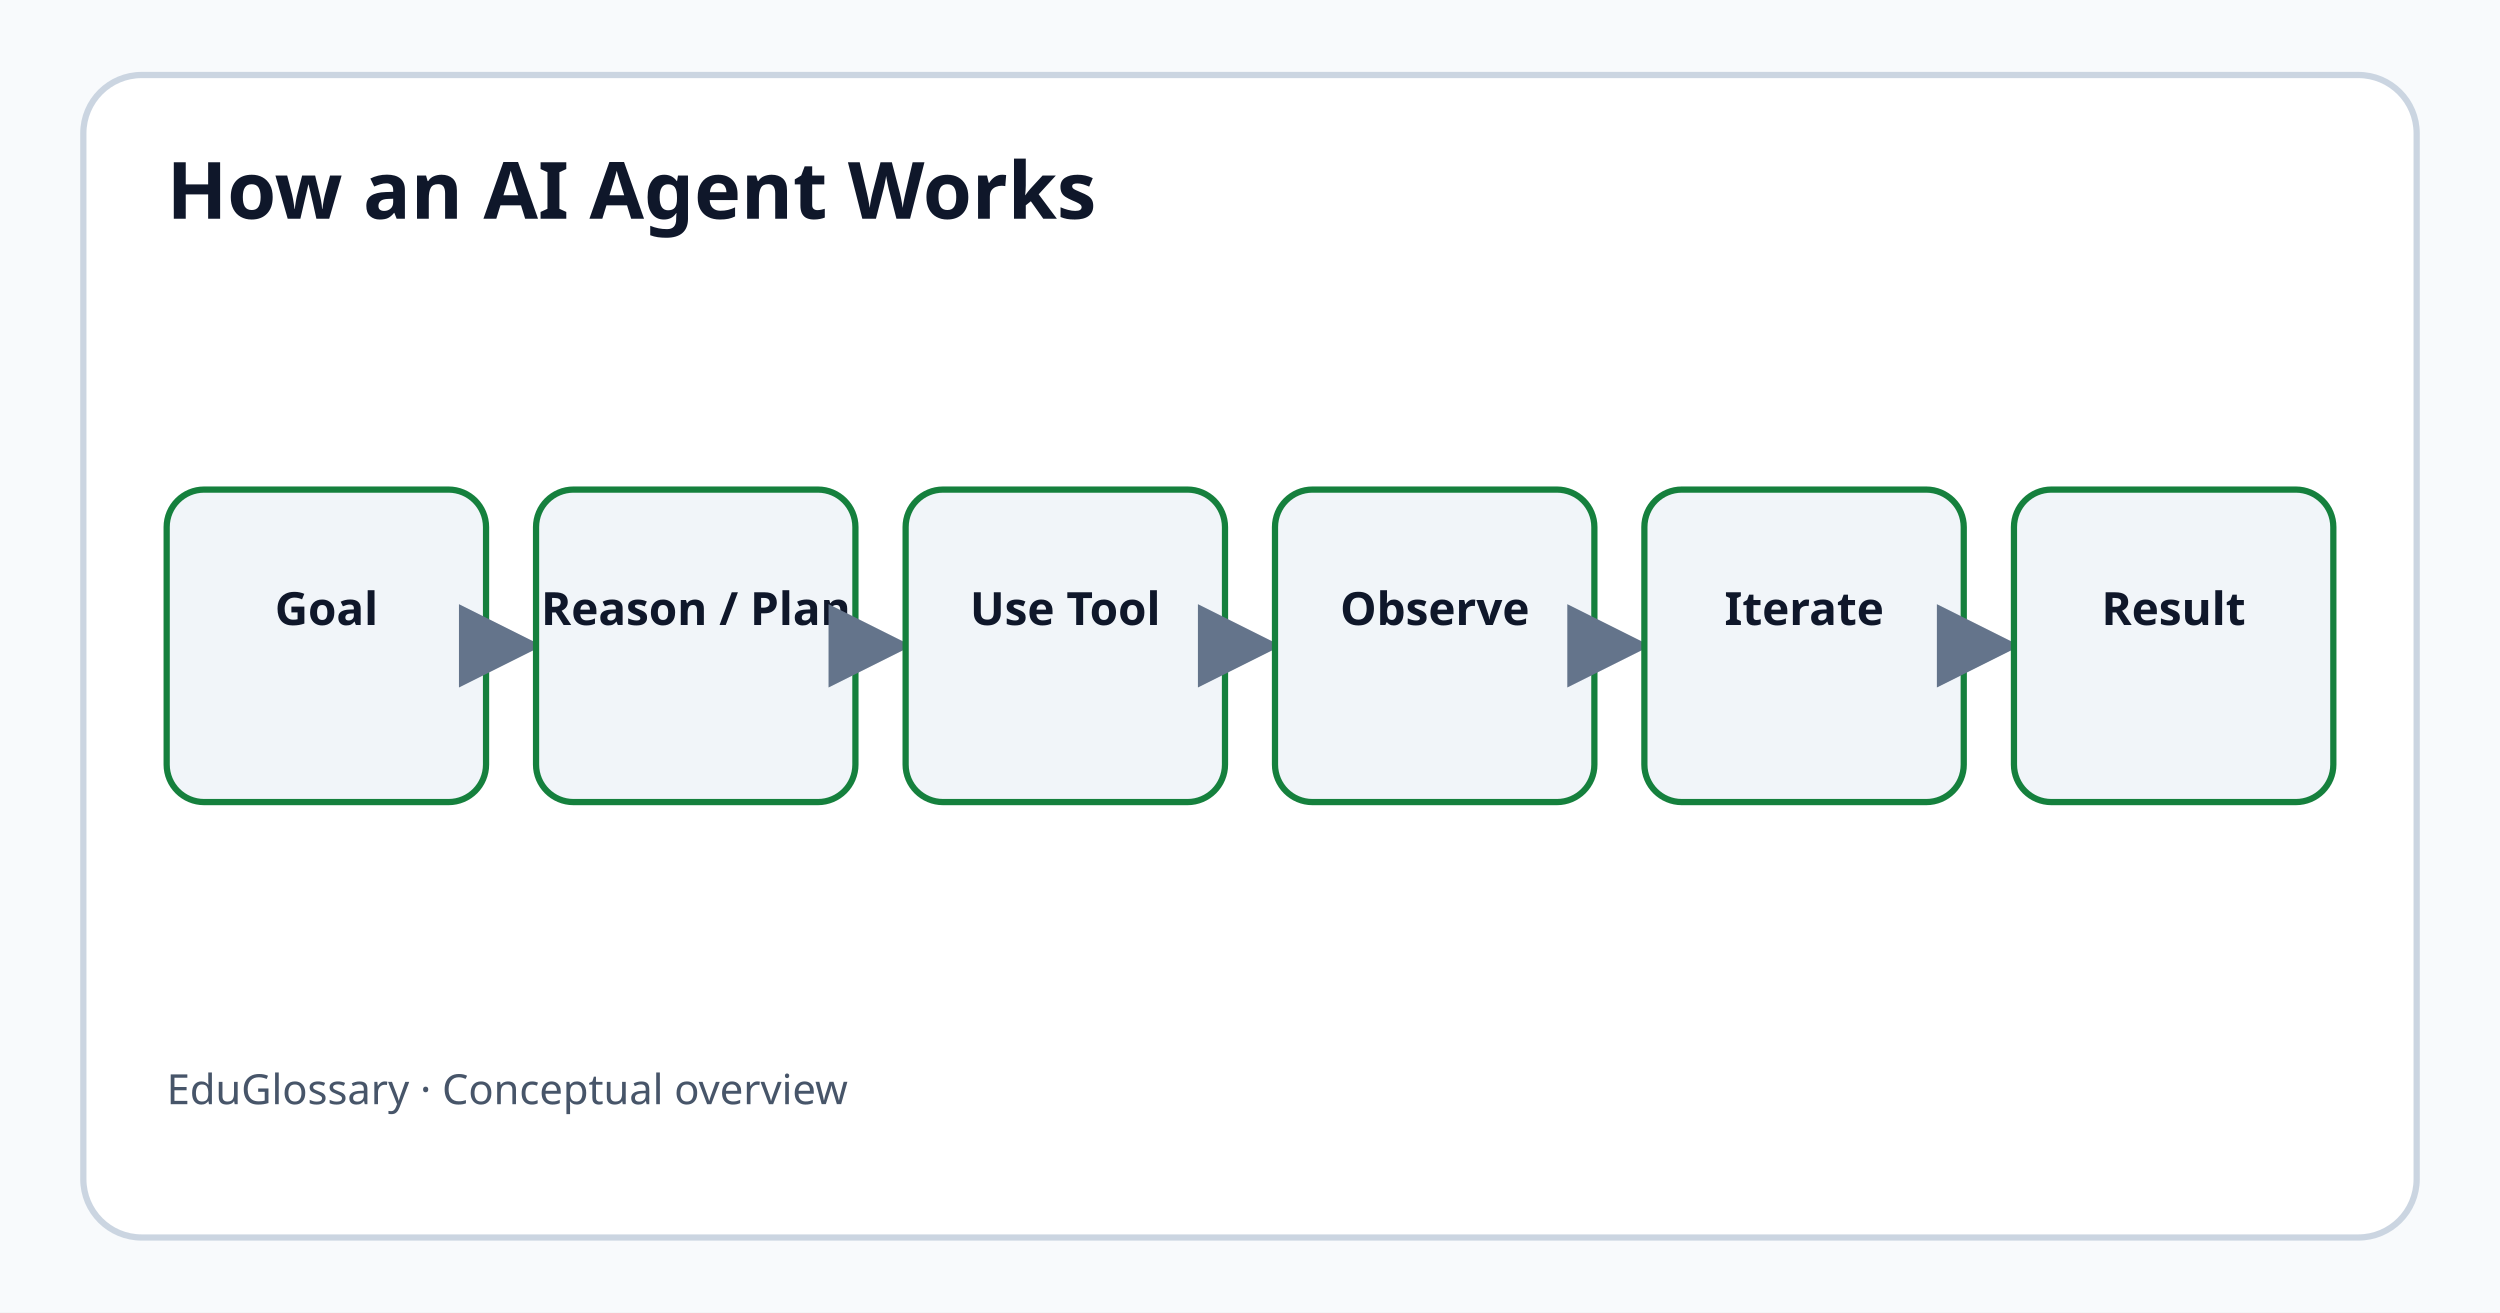
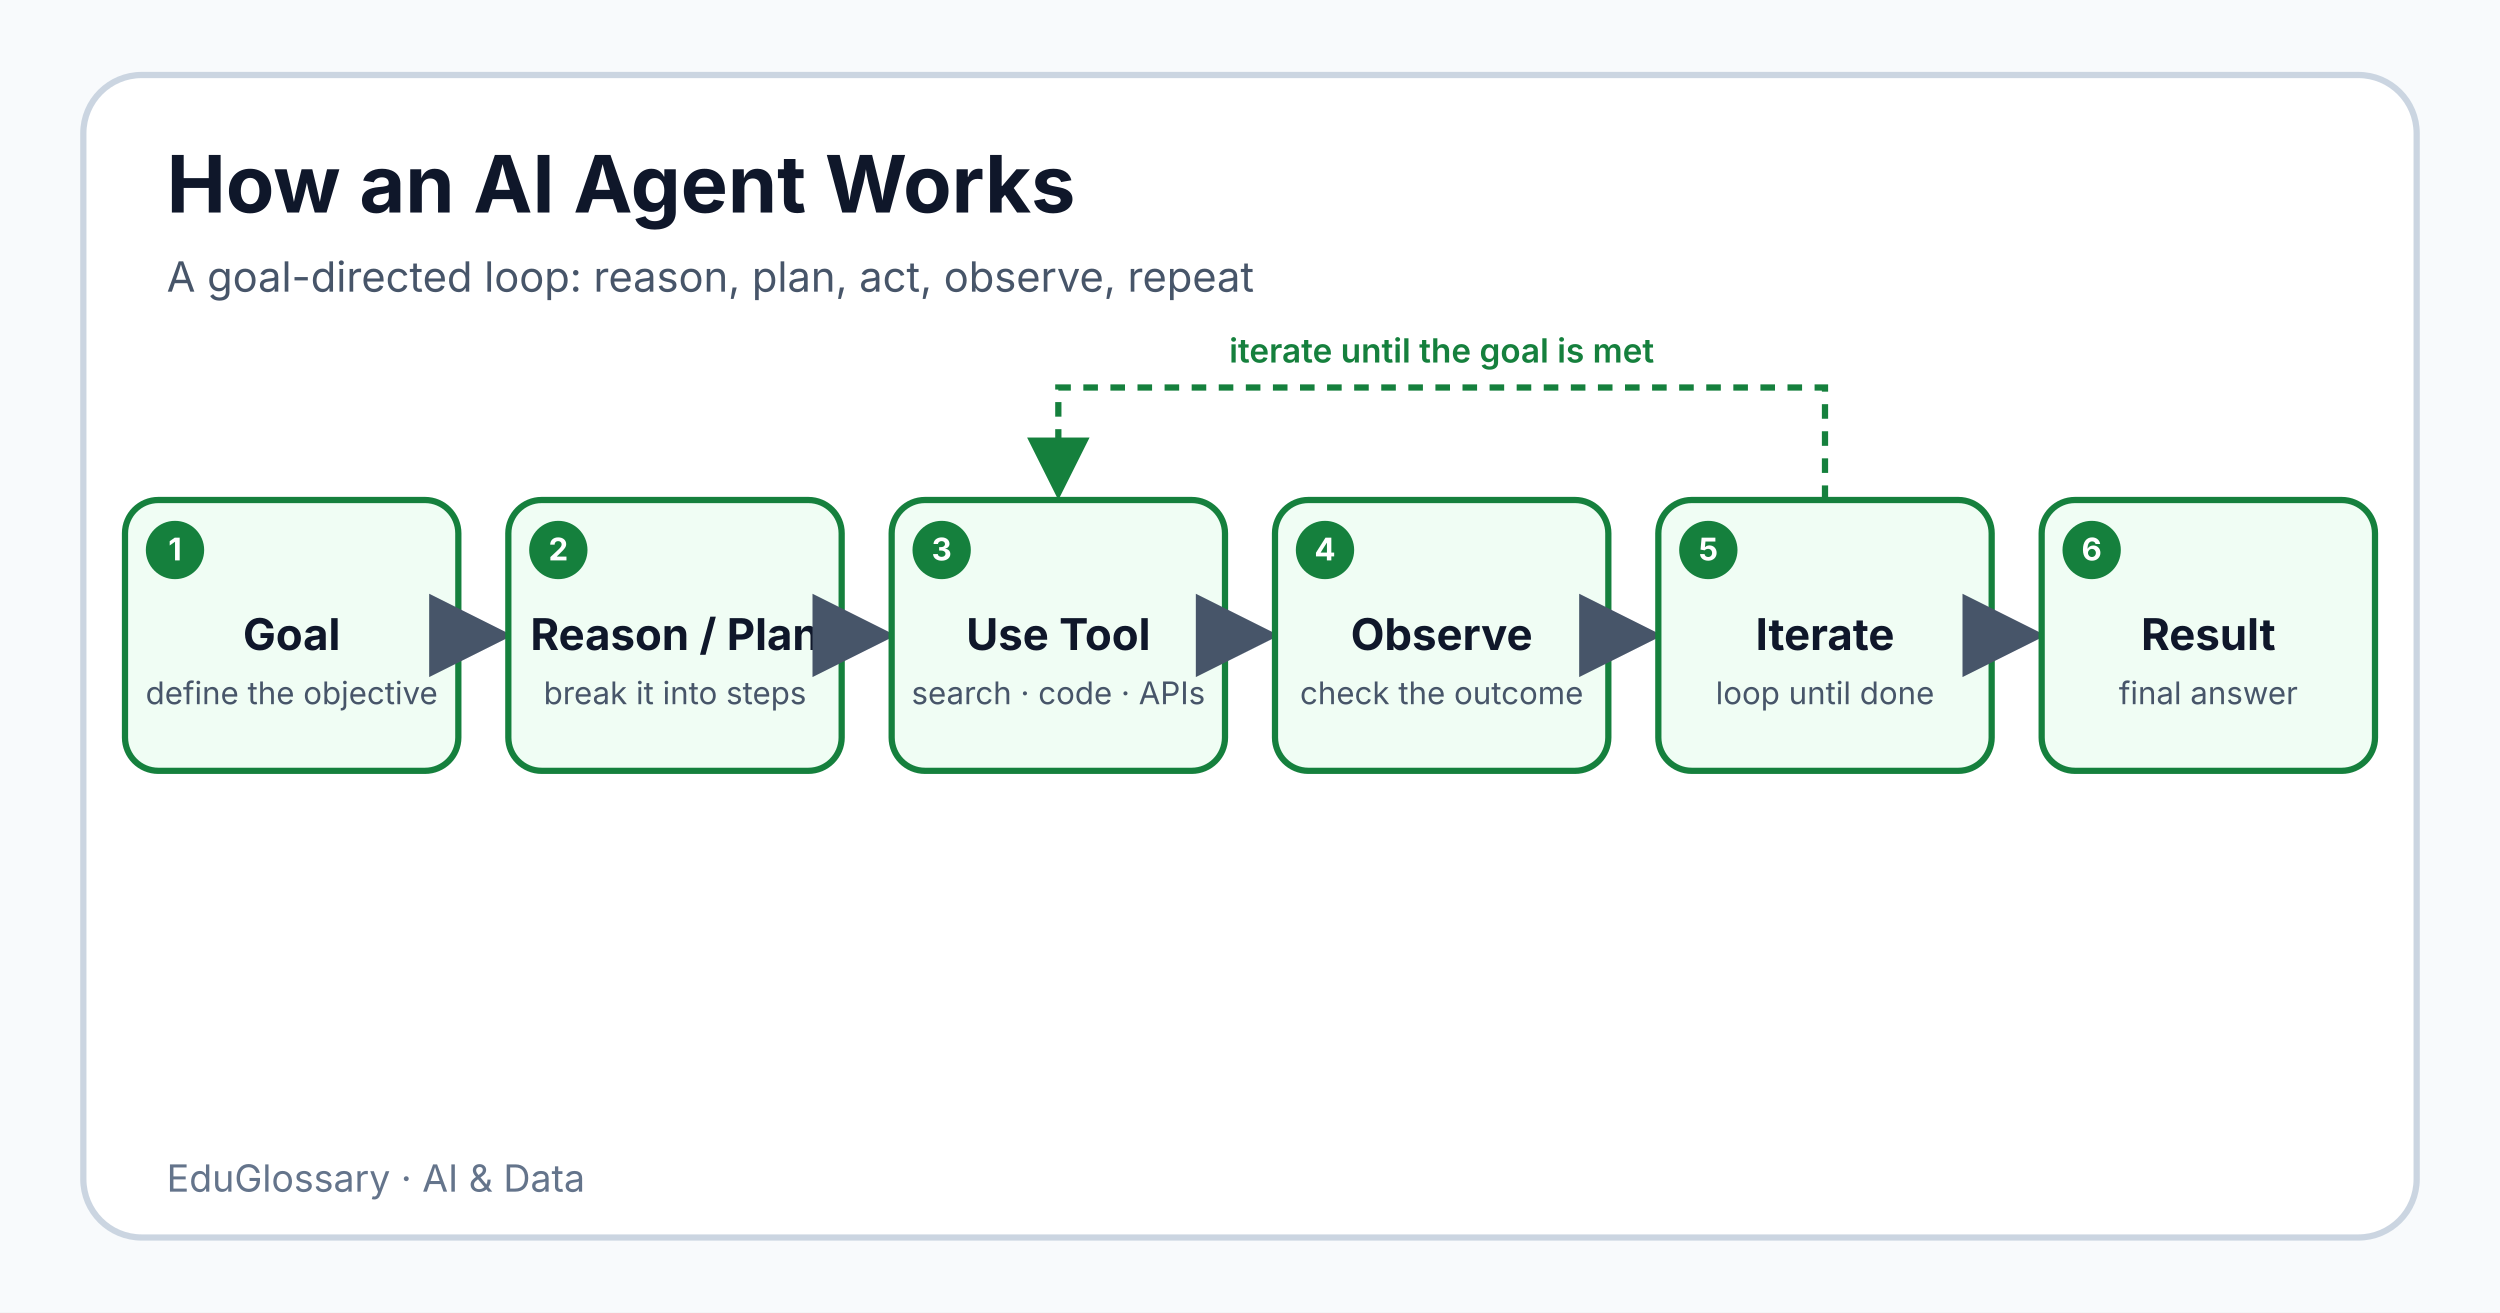
- <svg xmlns="http://www.w3.org/2000/svg" width="1200" height="630" viewBox="0 0 1200 630">
-   <rect width="1200" height="630" fill="#f8fafc" />
-   <rect x="40" y="36" width="1120" height="558" rx="28" fill="white" stroke="#cbd5e1" stroke-width="3" />
-   <text x="80" y="105" font-family="system-ui,sans-serif" font-size="38" font-weight="700" fill="#0f172a">How an AI Agent Works</text>
-   <rect x="80.0" y="235" width="153.3" height="150" rx="18" fill="#f1f5f9" stroke="#15803d" stroke-width="3" />
-   <text x="156.7" y="300" font-family="system-ui,sans-serif" font-size="22" font-weight="700" fill="#0f172a" text-anchor="middle">Goal</text>
-   <path d="M 238.3 310 L 252.3 310" stroke="#64748b" stroke-width="4" marker-end="url(#a)" />
-   <rect x="257.3" y="235" width="153.3" height="150" rx="18" fill="#f1f5f9" stroke="#15803d" stroke-width="3" />
-   <text x="334.0" y="300" font-family="system-ui,sans-serif" font-size="22" font-weight="700" fill="#0f172a" text-anchor="middle">Reason / Plan</text>
-   <path d="M 415.7 310 L 429.7 310" stroke="#64748b" stroke-width="4" marker-end="url(#a)" />
-   <rect x="434.7" y="235" width="153.3" height="150" rx="18" fill="#f1f5f9" stroke="#15803d" stroke-width="3" />
-   <text x="511.3" y="300" font-family="system-ui,sans-serif" font-size="22" font-weight="700" fill="#0f172a" text-anchor="middle">Use Tool</text>
-   <path d="M 593.0 310 L 607.0 310" stroke="#64748b" stroke-width="4" marker-end="url(#a)" />
-   <rect x="612.0" y="235" width="153.3" height="150" rx="18" fill="#f1f5f9" stroke="#15803d" stroke-width="3" />
-   <text x="688.7" y="300" font-family="system-ui,sans-serif" font-size="22" font-weight="700" fill="#0f172a" text-anchor="middle">Observe</text>
-   <path d="M 770.3 310 L 784.3 310" stroke="#64748b" stroke-width="4" marker-end="url(#a)" />
-   <rect x="789.3" y="235" width="153.3" height="150" rx="18" fill="#f1f5f9" stroke="#15803d" stroke-width="3" />
-   <text x="866.0" y="300" font-family="system-ui,sans-serif" font-size="22" font-weight="700" fill="#0f172a" text-anchor="middle">Iterate</text>
-   <path d="M 947.7 310 L 961.7 310" stroke="#64748b" stroke-width="4" marker-end="url(#a)" />
-   <rect x="966.7" y="235" width="153.3" height="150" rx="18" fill="#f1f5f9" stroke="#15803d" stroke-width="3" />
-   <text x="1043.3" y="300" font-family="system-ui,sans-serif" font-size="22" font-weight="700" fill="#0f172a" text-anchor="middle">Result</text>
+ <svg xmlns="http://www.w3.org/2000/svg" width="1200" height="630" viewBox="0 0 1200 630" role="img" aria-labelledby="title desc">
  <defs>
-     <marker id="a" markerWidth="10" markerHeight="10" refX="8" refY="5" orient="auto">
-       <path d="M0,0 L10,5 L0,10 z" fill="#64748b" />
+     <marker id="arrow" markerWidth="10" markerHeight="10" refX="8" refY="5" orient="auto">
+       <path d="M0,0 L10,5 L0,10 z" fill="#475569" />
+     </marker>
+     <marker id="arrowGreen" markerWidth="10" markerHeight="10" refX="8" refY="5" orient="auto">
+       <path d="M0,0 L10,5 L0,10 z" fill="#15803d" />
    </marker>
  </defs>
-   <text x="80" y="530" font-family="system-ui,sans-serif" font-size="20" fill="#475569">EduGlossary · Conceptual overview</text>
+   <rect width="1200" height="630" fill="#f8fafc" />
+   <rect x="40" y="36" width="1120" height="558" rx="28" fill="#ffffff" stroke="#cbd5e1" stroke-width="3" />
+   <text x="80" y="102" font-family="system-ui, -apple-system, 'Segoe UI', sans-serif" font-size="38" font-weight="700" fill="#0f172a">How an AI Agent Works</text>
+   <text x="80" y="140" font-family="system-ui, -apple-system, 'Segoe UI', sans-serif" font-size="20" fill="#475569">A goal-directed loop: reason, plan, act, observe, repeat</text>
+   <path d="M 876 240 V 186 H 508 V 234" fill="none" stroke="#15803d" stroke-width="3" stroke-dasharray="7 6" marker-end="url(#arrowGreen)" />
+   <text x="692" y="174" font-family="system-ui, -apple-system, 'Segoe UI', sans-serif" font-size="16" font-weight="600" fill="#15803d" text-anchor="middle">iterate until the goal is met</text>
+   <g>
+     <rect x="60" y="240" width="160" height="130" rx="16" fill="#f0fdf4" stroke="#15803d" stroke-width="3" />
+     <circle cx="84" cy="264" r="14" fill="#15803d" />
+     <text x="84" y="269" font-family="system-ui, -apple-system, 'Segoe UI', sans-serif" font-size="15" font-weight="700" fill="#ffffff" text-anchor="middle">1</text>
+     <text x="140" y="312" font-family="system-ui, -apple-system, 'Segoe UI', sans-serif" font-size="21" font-weight="700" fill="#0f172a" text-anchor="middle">Goal</text>
+     <text x="140" y="338" font-family="system-ui, -apple-system, 'Segoe UI', sans-serif" font-size="15" fill="#475569" text-anchor="middle">define the objective</text>
+   </g>
+   <path d="M 224 305 L 238 305" fill="none" stroke="#475569" stroke-width="4" marker-end="url(#arrow)" />
+   <g>
+     <rect x="244" y="240" width="160" height="130" rx="16" fill="#f0fdf4" stroke="#15803d" stroke-width="3" />
+     <circle cx="268" cy="264" r="14" fill="#15803d" />
+     <text x="268" y="269" font-family="system-ui, -apple-system, 'Segoe UI', sans-serif" font-size="15" font-weight="700" fill="#ffffff" text-anchor="middle">2</text>
+     <text x="324" y="312" font-family="system-ui, -apple-system, 'Segoe UI', sans-serif" font-size="21" font-weight="700" fill="#0f172a" text-anchor="middle">Reason / Plan</text>
+     <text x="324" y="338" font-family="system-ui, -apple-system, 'Segoe UI', sans-serif" font-size="15" fill="#475569" text-anchor="middle">break it into steps</text>
+   </g>
+   <path d="M 408 305 L 422 305" fill="none" stroke="#475569" stroke-width="4" marker-end="url(#arrow)" />
+   <g>
+     <rect x="428" y="240" width="160" height="130" rx="16" fill="#f0fdf4" stroke="#15803d" stroke-width="3" />
+     <circle cx="452" cy="264" r="14" fill="#15803d" />
+     <text x="452" y="269" font-family="system-ui, -apple-system, 'Segoe UI', sans-serif" font-size="15" font-weight="700" fill="#ffffff" text-anchor="middle">3</text>
+     <text x="508" y="312" font-family="system-ui, -apple-system, 'Segoe UI', sans-serif" font-size="21" font-weight="700" fill="#0f172a" text-anchor="middle">Use Tool</text>
+     <text x="508" y="338" font-family="system-ui, -apple-system, 'Segoe UI', sans-serif" font-size="15" fill="#475569" text-anchor="middle">search · code · APIs</text>
+   </g>
+   <path d="M 592 305 L 606 305" fill="none" stroke="#475569" stroke-width="4" marker-end="url(#arrow)" />
+   <g>
+     <rect x="612" y="240" width="160" height="130" rx="16" fill="#f0fdf4" stroke="#15803d" stroke-width="3" />
+     <circle cx="636" cy="264" r="14" fill="#15803d" />
+     <text x="636" y="269" font-family="system-ui, -apple-system, 'Segoe UI', sans-serif" font-size="15" font-weight="700" fill="#ffffff" text-anchor="middle">4</text>
+     <text x="692" y="312" font-family="system-ui, -apple-system, 'Segoe UI', sans-serif" font-size="21" font-weight="700" fill="#0f172a" text-anchor="middle">Observe</text>
+     <text x="692" y="338" font-family="system-ui, -apple-system, 'Segoe UI', sans-serif" font-size="15" fill="#475569" text-anchor="middle">check the outcome</text>
+   </g>
+   <path d="M 776 305 L 790 305" fill="none" stroke="#475569" stroke-width="4" marker-end="url(#arrow)" />
+   <g>
+     <rect x="796" y="240" width="160" height="130" rx="16" fill="#f0fdf4" stroke="#15803d" stroke-width="3" />
+     <circle cx="820" cy="264" r="14" fill="#15803d" />
+     <text x="820" y="269" font-family="system-ui, -apple-system, 'Segoe UI', sans-serif" font-size="15" font-weight="700" fill="#ffffff" text-anchor="middle">5</text>
+     <text x="876" y="312" font-family="system-ui, -apple-system, 'Segoe UI', sans-serif" font-size="21" font-weight="700" fill="#0f172a" text-anchor="middle">Iterate</text>
+     <text x="876" y="338" font-family="system-ui, -apple-system, 'Segoe UI', sans-serif" font-size="15" fill="#475569" text-anchor="middle">loop until done</text>
+   </g>
+   <path d="M 960 305 L 974 305" fill="none" stroke="#475569" stroke-width="4" marker-end="url(#arrow)" />
+   <g>
+     <rect x="980" y="240" width="160" height="130" rx="16" fill="#f0fdf4" stroke="#15803d" stroke-width="3" />
+     <circle cx="1004" cy="264" r="14" fill="#15803d" />
+     <text x="1004" y="269" font-family="system-ui, -apple-system, 'Segoe UI', sans-serif" font-size="15" font-weight="700" fill="#ffffff" text-anchor="middle">6</text>
+     <text x="1060" y="312" font-family="system-ui, -apple-system, 'Segoe UI', sans-serif" font-size="21" font-weight="700" fill="#0f172a" text-anchor="middle">Result</text>
+     <text x="1060" y="338" font-family="system-ui, -apple-system, 'Segoe UI', sans-serif" font-size="15" fill="#475569" text-anchor="middle">final answer</text>
+   </g>
+   <text x="80" y="572" font-family="system-ui, -apple-system, 'Segoe UI', sans-serif" font-size="18" fill="#64748b">EduGlossary · AI &amp; Data</text>
</svg>
